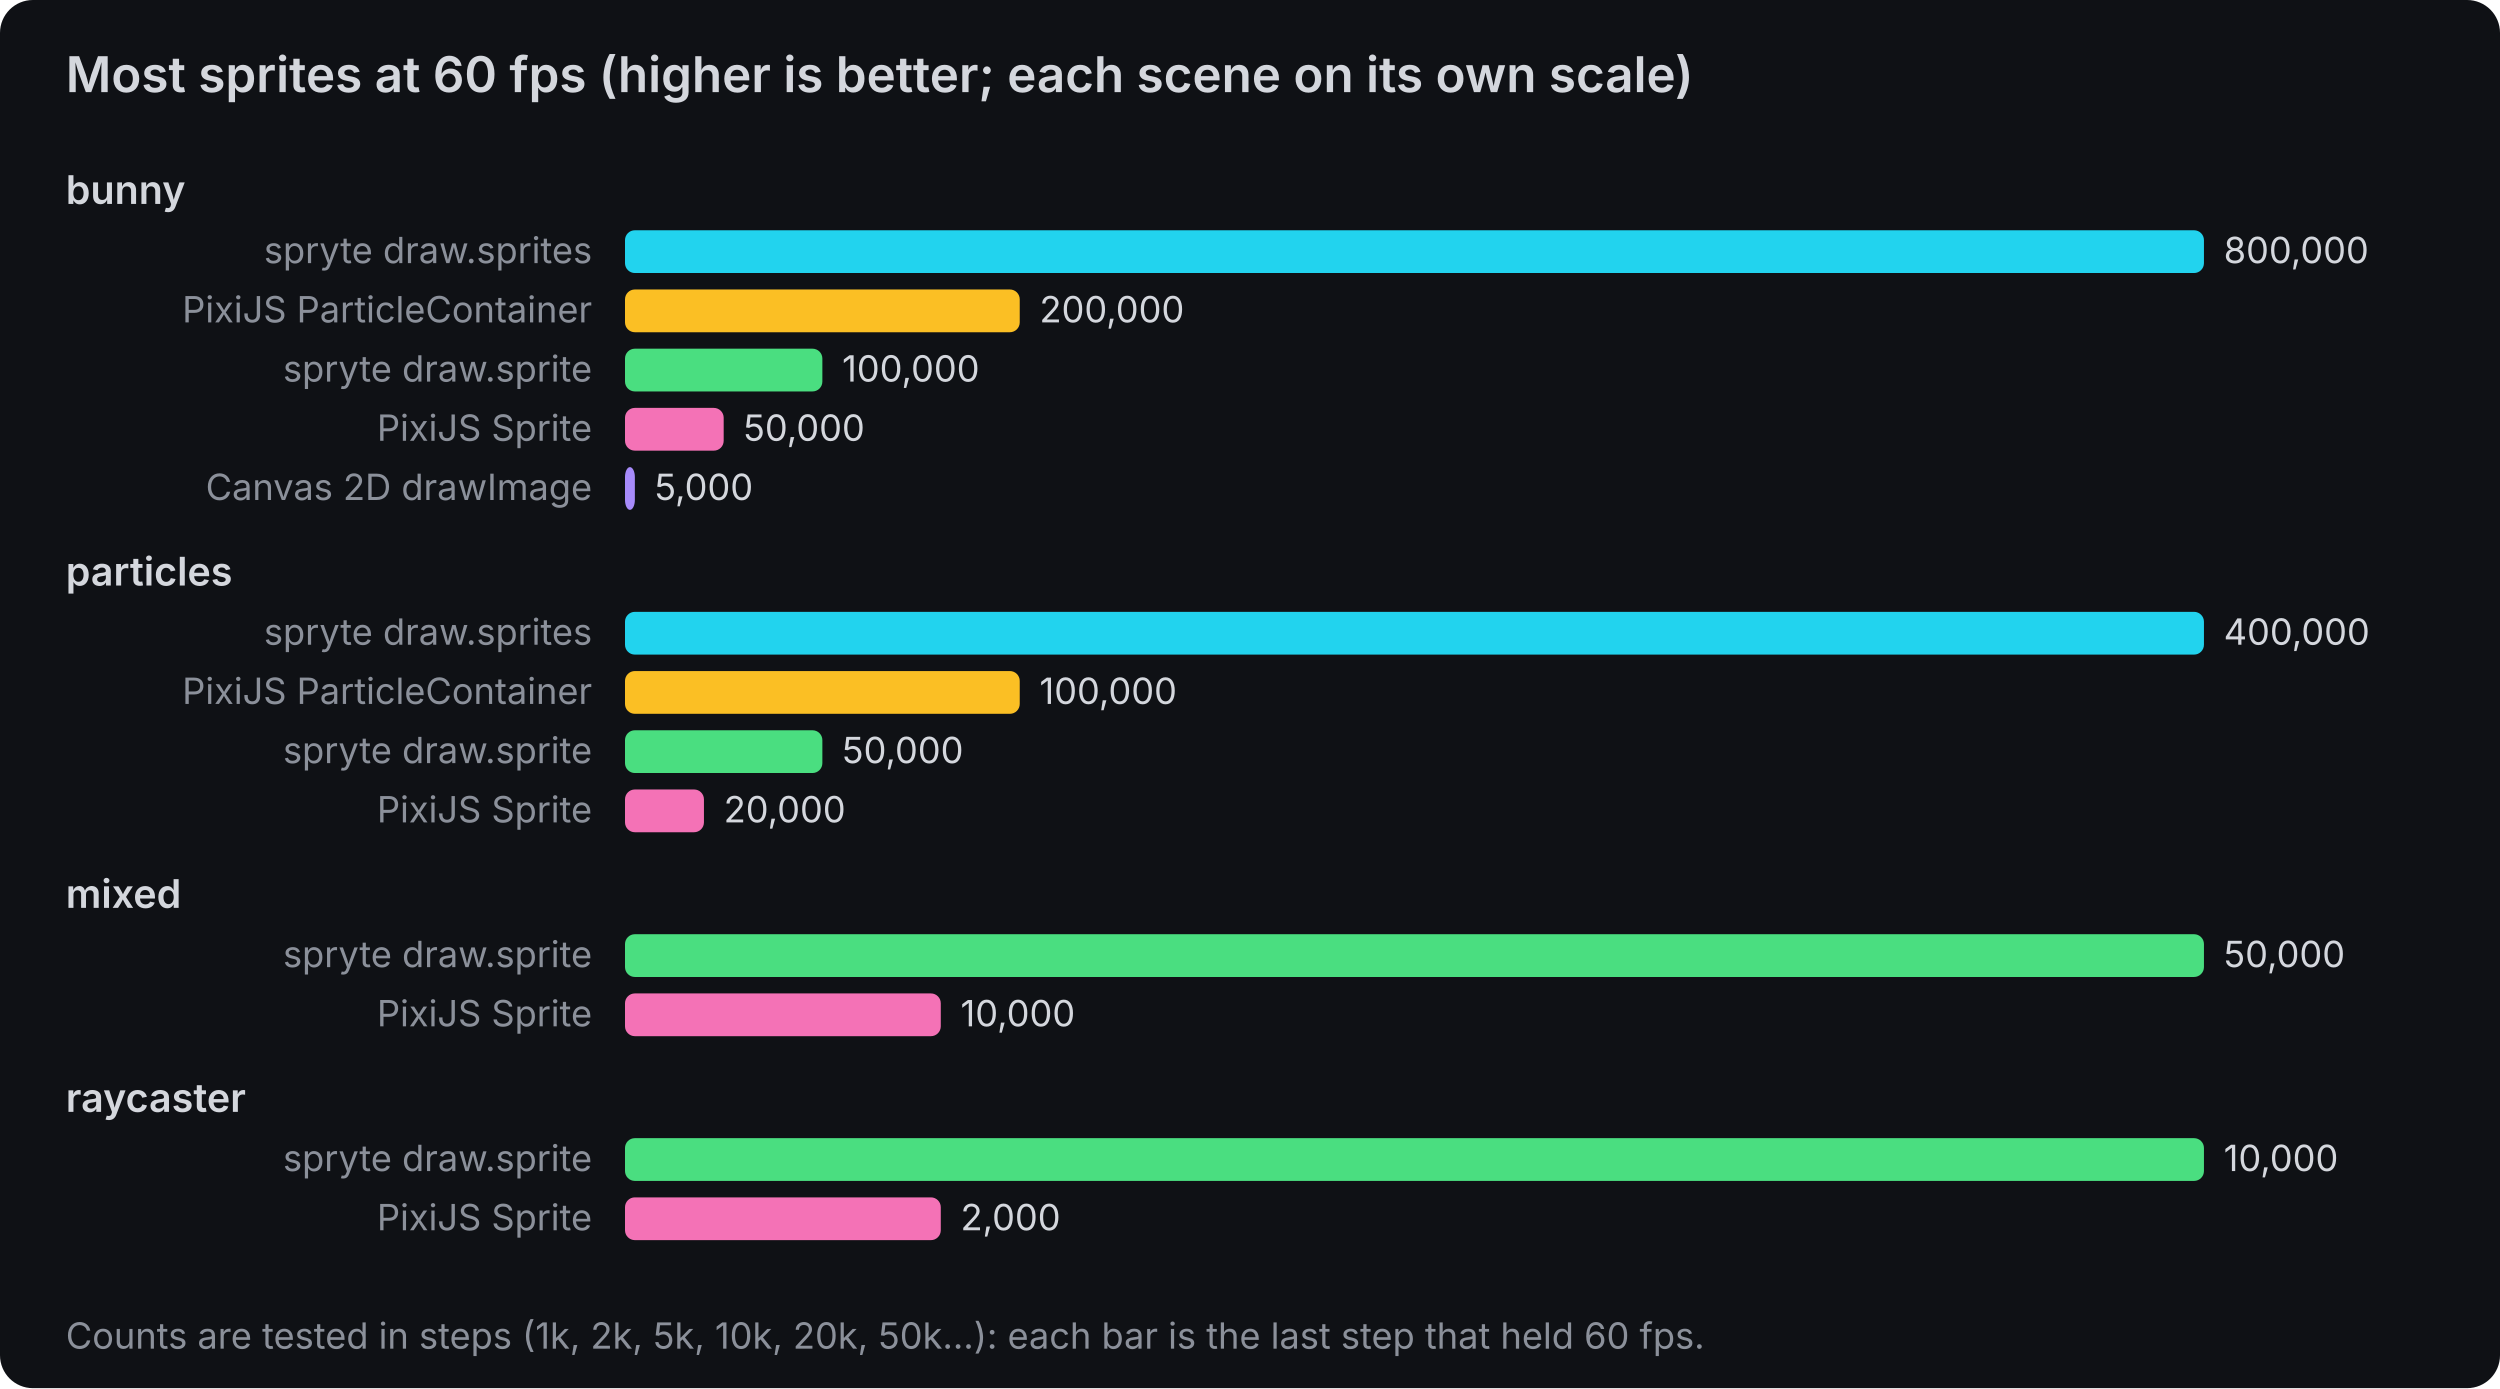
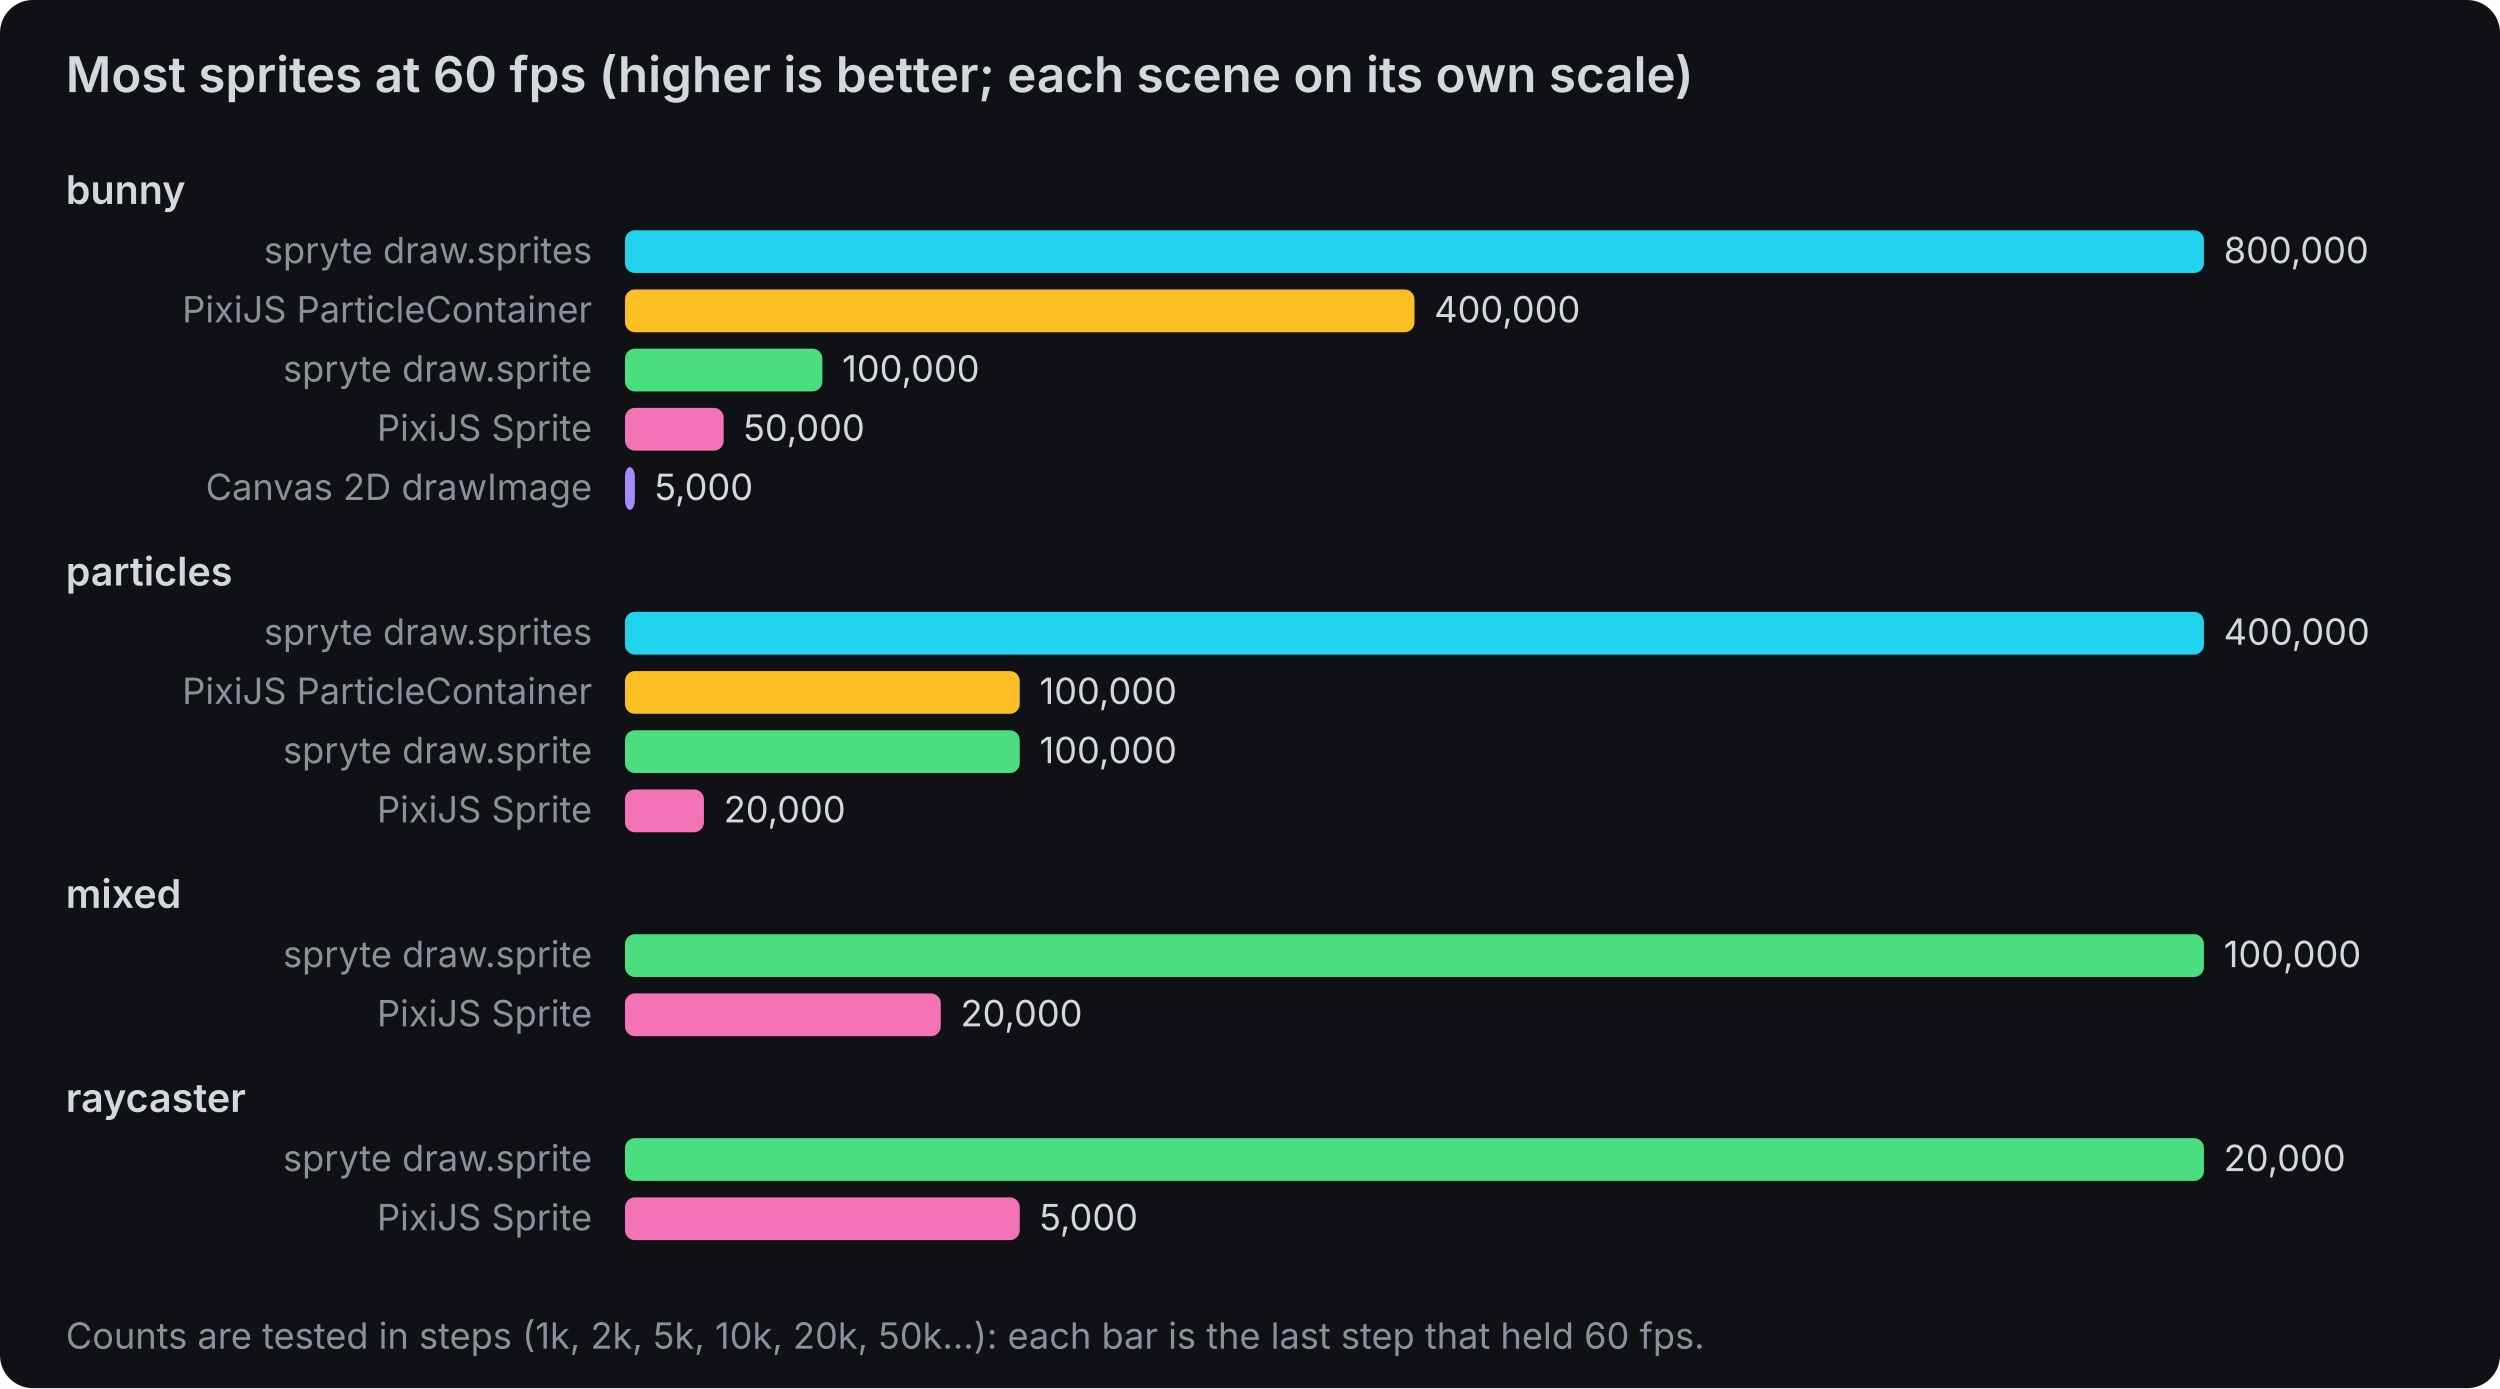
<svg xmlns="http://www.w3.org/2000/svg" viewBox="0 0 760 422" width="760" height="422" font-family="ui-sans-serif, system-ui, -apple-system, Segoe UI, sans-serif" role="img" aria-label="Most sprites at 60 fps">
  <rect width="760" height="422" rx="10" fill="#0f1115" />
  <text x="20" y="28" fill="#d4d7dd" font-size="15" font-weight="600">Most sprites at 60 fps (higher is better; each scene on its own scale)</text>
  <text x="20" y="62" fill="#d4d7dd" font-size="12" font-weight="600">bunny</text>
  <text x="180" y="80" fill="#8b909a" font-size="11" text-anchor="end">spryte draw.sprites</text>
  <rect x="190" y="70" width="480" height="13" rx="3" fill="#22d3ee" />
  <text x="676" y="80" fill="#d4d7dd" font-size="11">800,000</text>
  <text x="180" y="98" fill="#8b909a" font-size="11" text-anchor="end">PixiJS ParticleContainer</text>
-   <rect x="190" y="88" width="120" height="13" rx="3" fill="#fbbf24" />
-   <text x="316" y="98" fill="#d4d7dd" font-size="11">200,000</text>
+   <rect x="190" y="88" width="240" height="13" rx="3" fill="#fbbf24" />
+   <text x="436" y="98" fill="#d4d7dd" font-size="11">400,000</text>
  <text x="180" y="116" fill="#8b909a" font-size="11" text-anchor="end">spryte draw.sprite</text>
  <rect x="190" y="106" width="60" height="13" rx="3" fill="#4ade80" />
  <text x="256" y="116" fill="#d4d7dd" font-size="11">100,000</text>
  <text x="180" y="134" fill="#8b909a" font-size="11" text-anchor="end">PixiJS Sprite</text>
  <rect x="190" y="124" width="30" height="13" rx="3" fill="#f472b6" />
  <text x="226" y="134" fill="#d4d7dd" font-size="11">50,000</text>
  <text x="180" y="152" fill="#8b909a" font-size="11" text-anchor="end">Canvas 2D drawImage</text>
  <rect x="190" y="142" width="3" height="13" rx="3" fill="#a78bfa" />
  <text x="199" y="152" fill="#d4d7dd" font-size="11">5,000</text>
  <text x="20" y="178" fill="#d4d7dd" font-size="12" font-weight="600">particles</text>
  <text x="180" y="196" fill="#8b909a" font-size="11" text-anchor="end">spryte draw.sprites</text>
  <rect x="190" y="186" width="480" height="13" rx="3" fill="#22d3ee" />
  <text x="676" y="196" fill="#d4d7dd" font-size="11">400,000</text>
  <text x="180" y="214" fill="#8b909a" font-size="11" text-anchor="end">PixiJS ParticleContainer</text>
  <rect x="190" y="204" width="120" height="13" rx="3" fill="#fbbf24" />
  <text x="316" y="214" fill="#d4d7dd" font-size="11">100,000</text>
  <text x="180" y="232" fill="#8b909a" font-size="11" text-anchor="end">spryte draw.sprite</text>
-   <rect x="190" y="222" width="60" height="13" rx="3" fill="#4ade80" />
-   <text x="256" y="232" fill="#d4d7dd" font-size="11">50,000</text>
+   <rect x="190" y="222" width="120" height="13" rx="3" fill="#4ade80" />
+   <text x="316" y="232" fill="#d4d7dd" font-size="11">100,000</text>
  <text x="180" y="250" fill="#8b909a" font-size="11" text-anchor="end">PixiJS Sprite</text>
  <rect x="190" y="240" width="24" height="13" rx="3" fill="#f472b6" />
  <text x="220" y="250" fill="#d4d7dd" font-size="11">20,000</text>
  <text x="20" y="276" fill="#d4d7dd" font-size="12" font-weight="600">mixed</text>
  <text x="180" y="294" fill="#8b909a" font-size="11" text-anchor="end">spryte draw.sprite</text>
  <rect x="190" y="284" width="480" height="13" rx="3" fill="#4ade80" />
-   <text x="676" y="294" fill="#d4d7dd" font-size="11">50,000</text>
+   <text x="676" y="294" fill="#d4d7dd" font-size="11">100,000</text>
  <text x="180" y="312" fill="#8b909a" font-size="11" text-anchor="end">PixiJS Sprite</text>
  <rect x="190" y="302" width="96" height="13" rx="3" fill="#f472b6" />
-   <text x="292" y="312" fill="#d4d7dd" font-size="11">10,000</text>
+   <text x="292" y="312" fill="#d4d7dd" font-size="11">20,000</text>
  <text x="20" y="338" fill="#d4d7dd" font-size="12" font-weight="600">raycaster</text>
  <text x="180" y="356" fill="#8b909a" font-size="11" text-anchor="end">spryte draw.sprite</text>
  <rect x="190" y="346" width="480" height="13" rx="3" fill="#4ade80" />
-   <text x="676" y="356" fill="#d4d7dd" font-size="11">10,000</text>
+   <text x="676" y="356" fill="#d4d7dd" font-size="11">20,000</text>
  <text x="180" y="374" fill="#8b909a" font-size="11" text-anchor="end">PixiJS Sprite</text>
-   <rect x="190" y="364" width="96" height="13" rx="3" fill="#f472b6" />
-   <text x="292" y="374" fill="#d4d7dd" font-size="11">2,000</text>
+   <rect x="190" y="364" width="120" height="13" rx="3" fill="#f472b6" />
+   <text x="316" y="374" fill="#d4d7dd" font-size="11">5,000</text>
  <text x="20" y="410" fill="#8b909a" font-size="11">Counts are tested in steps (1k, 2k, 5k, 10k, 20k, 50k…): each bar is the last step that held 60 fps.</text>
</svg>
